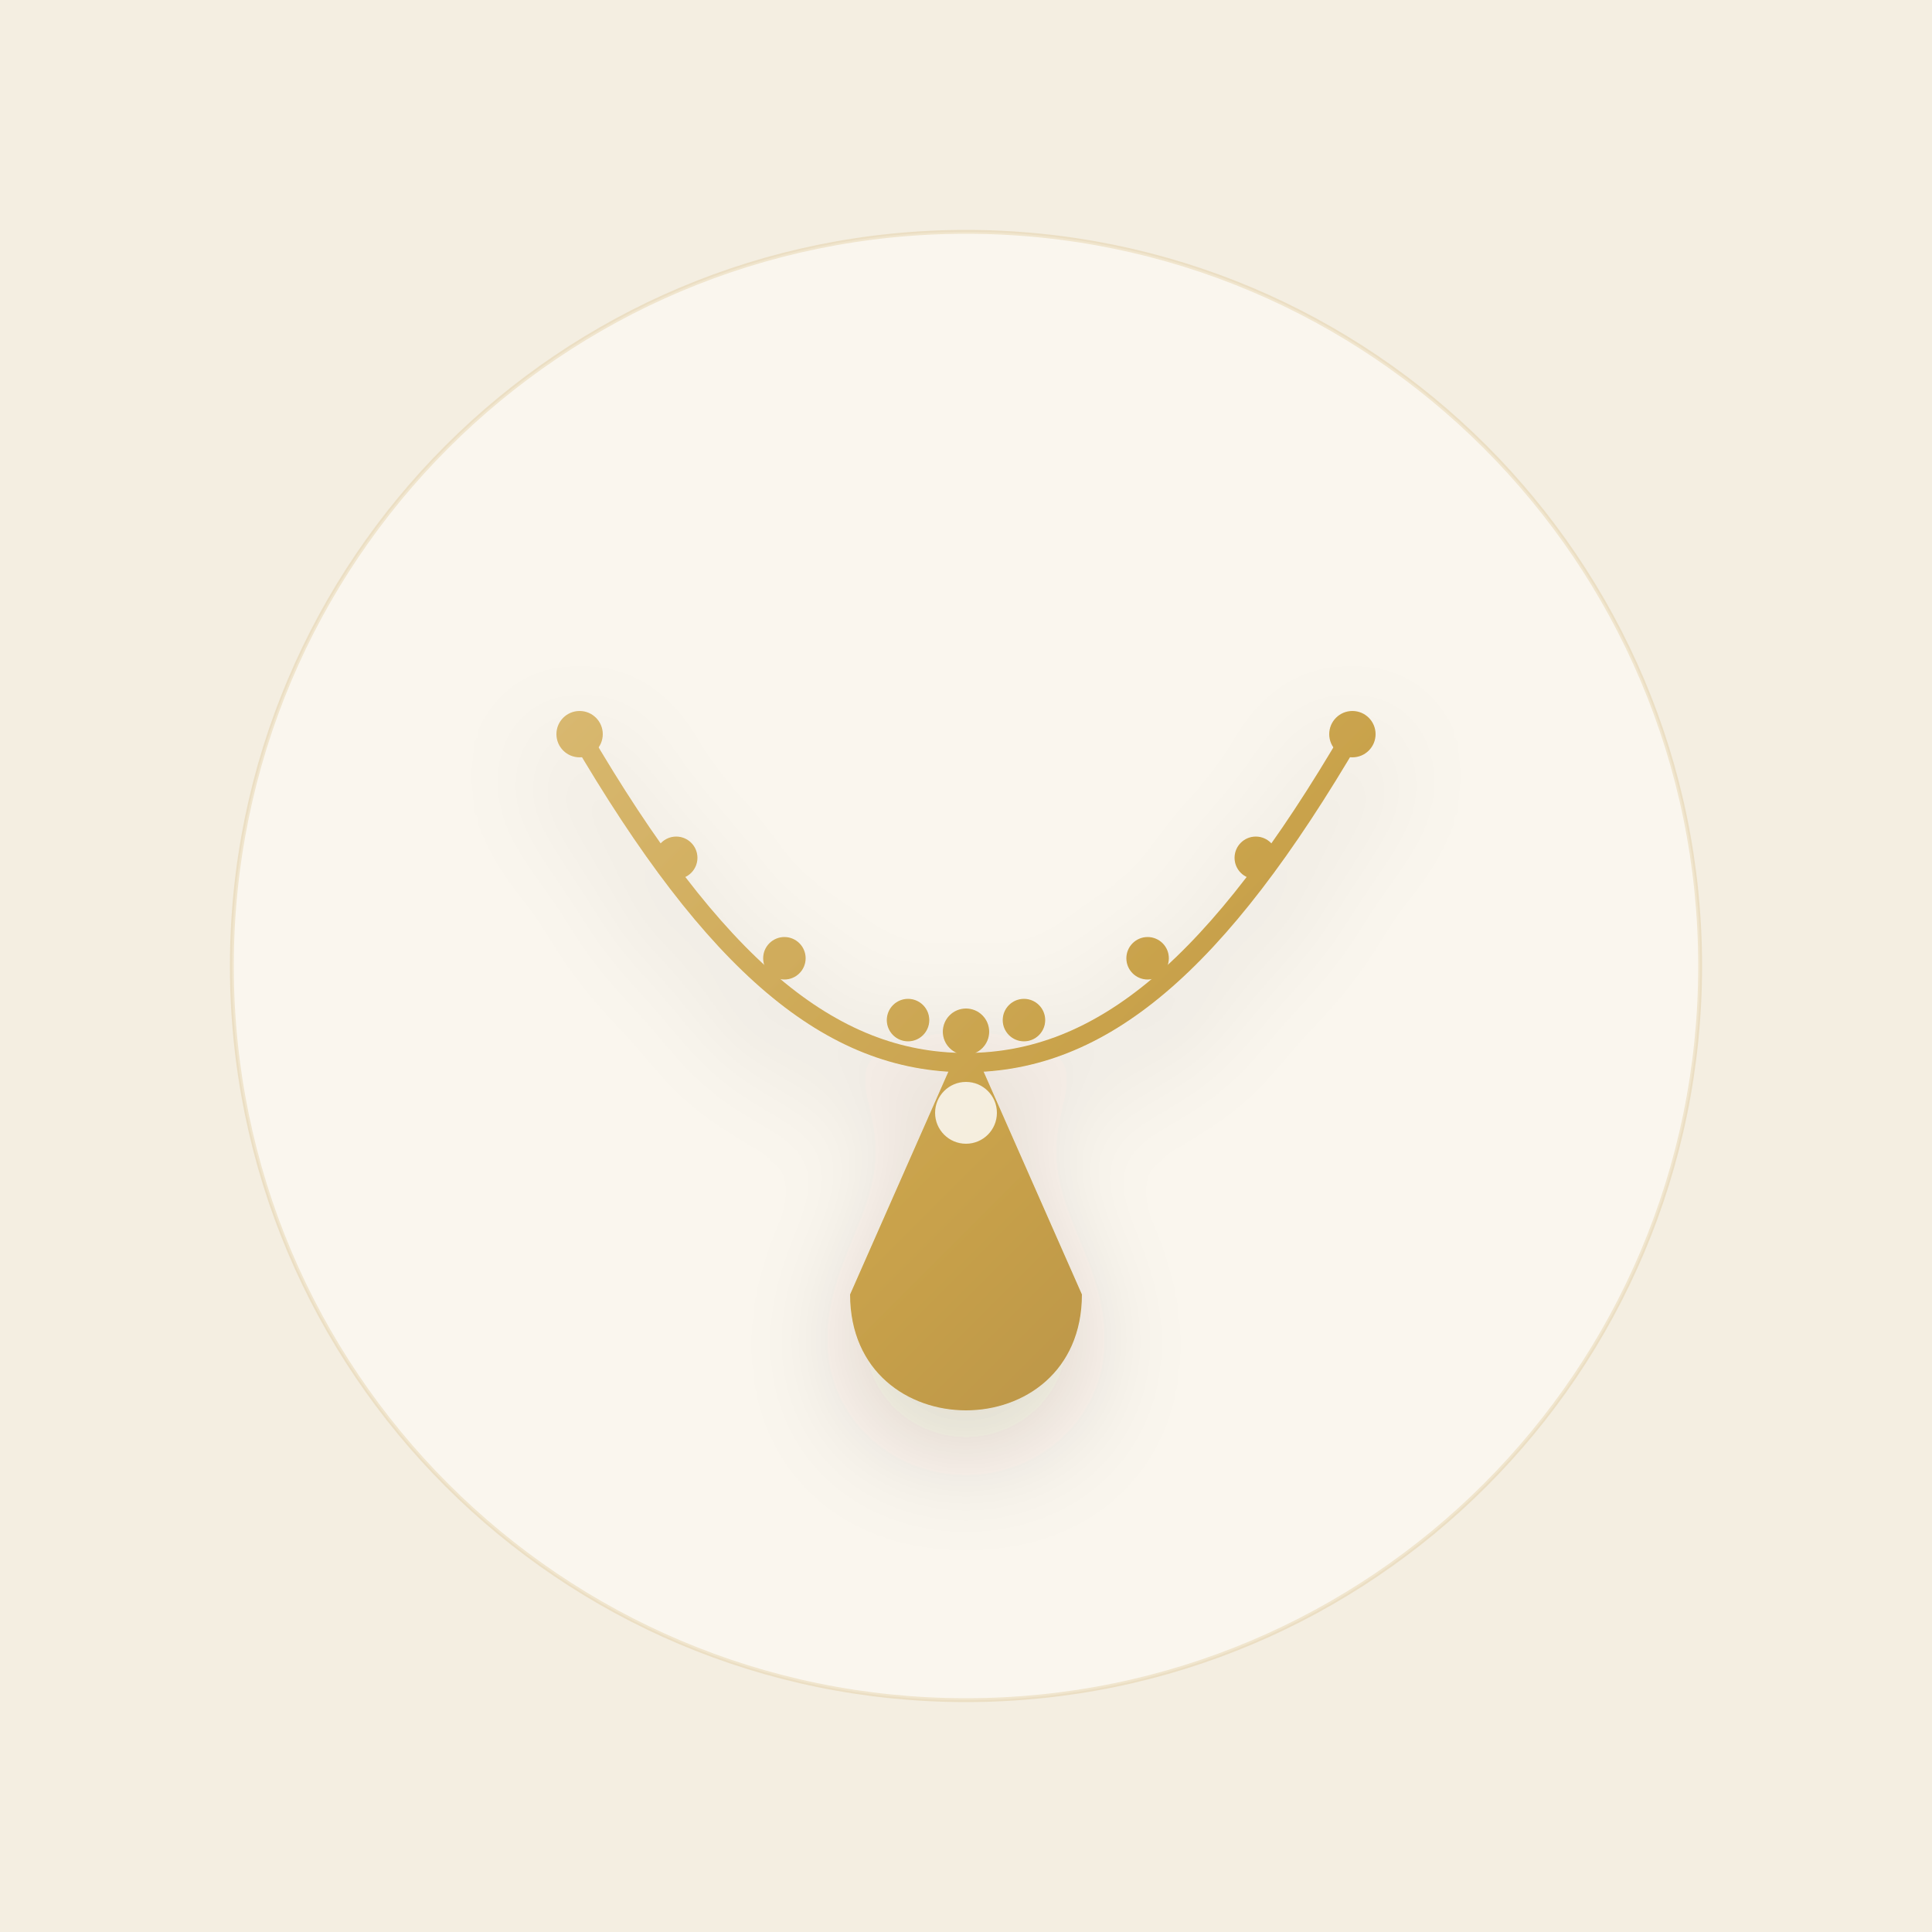
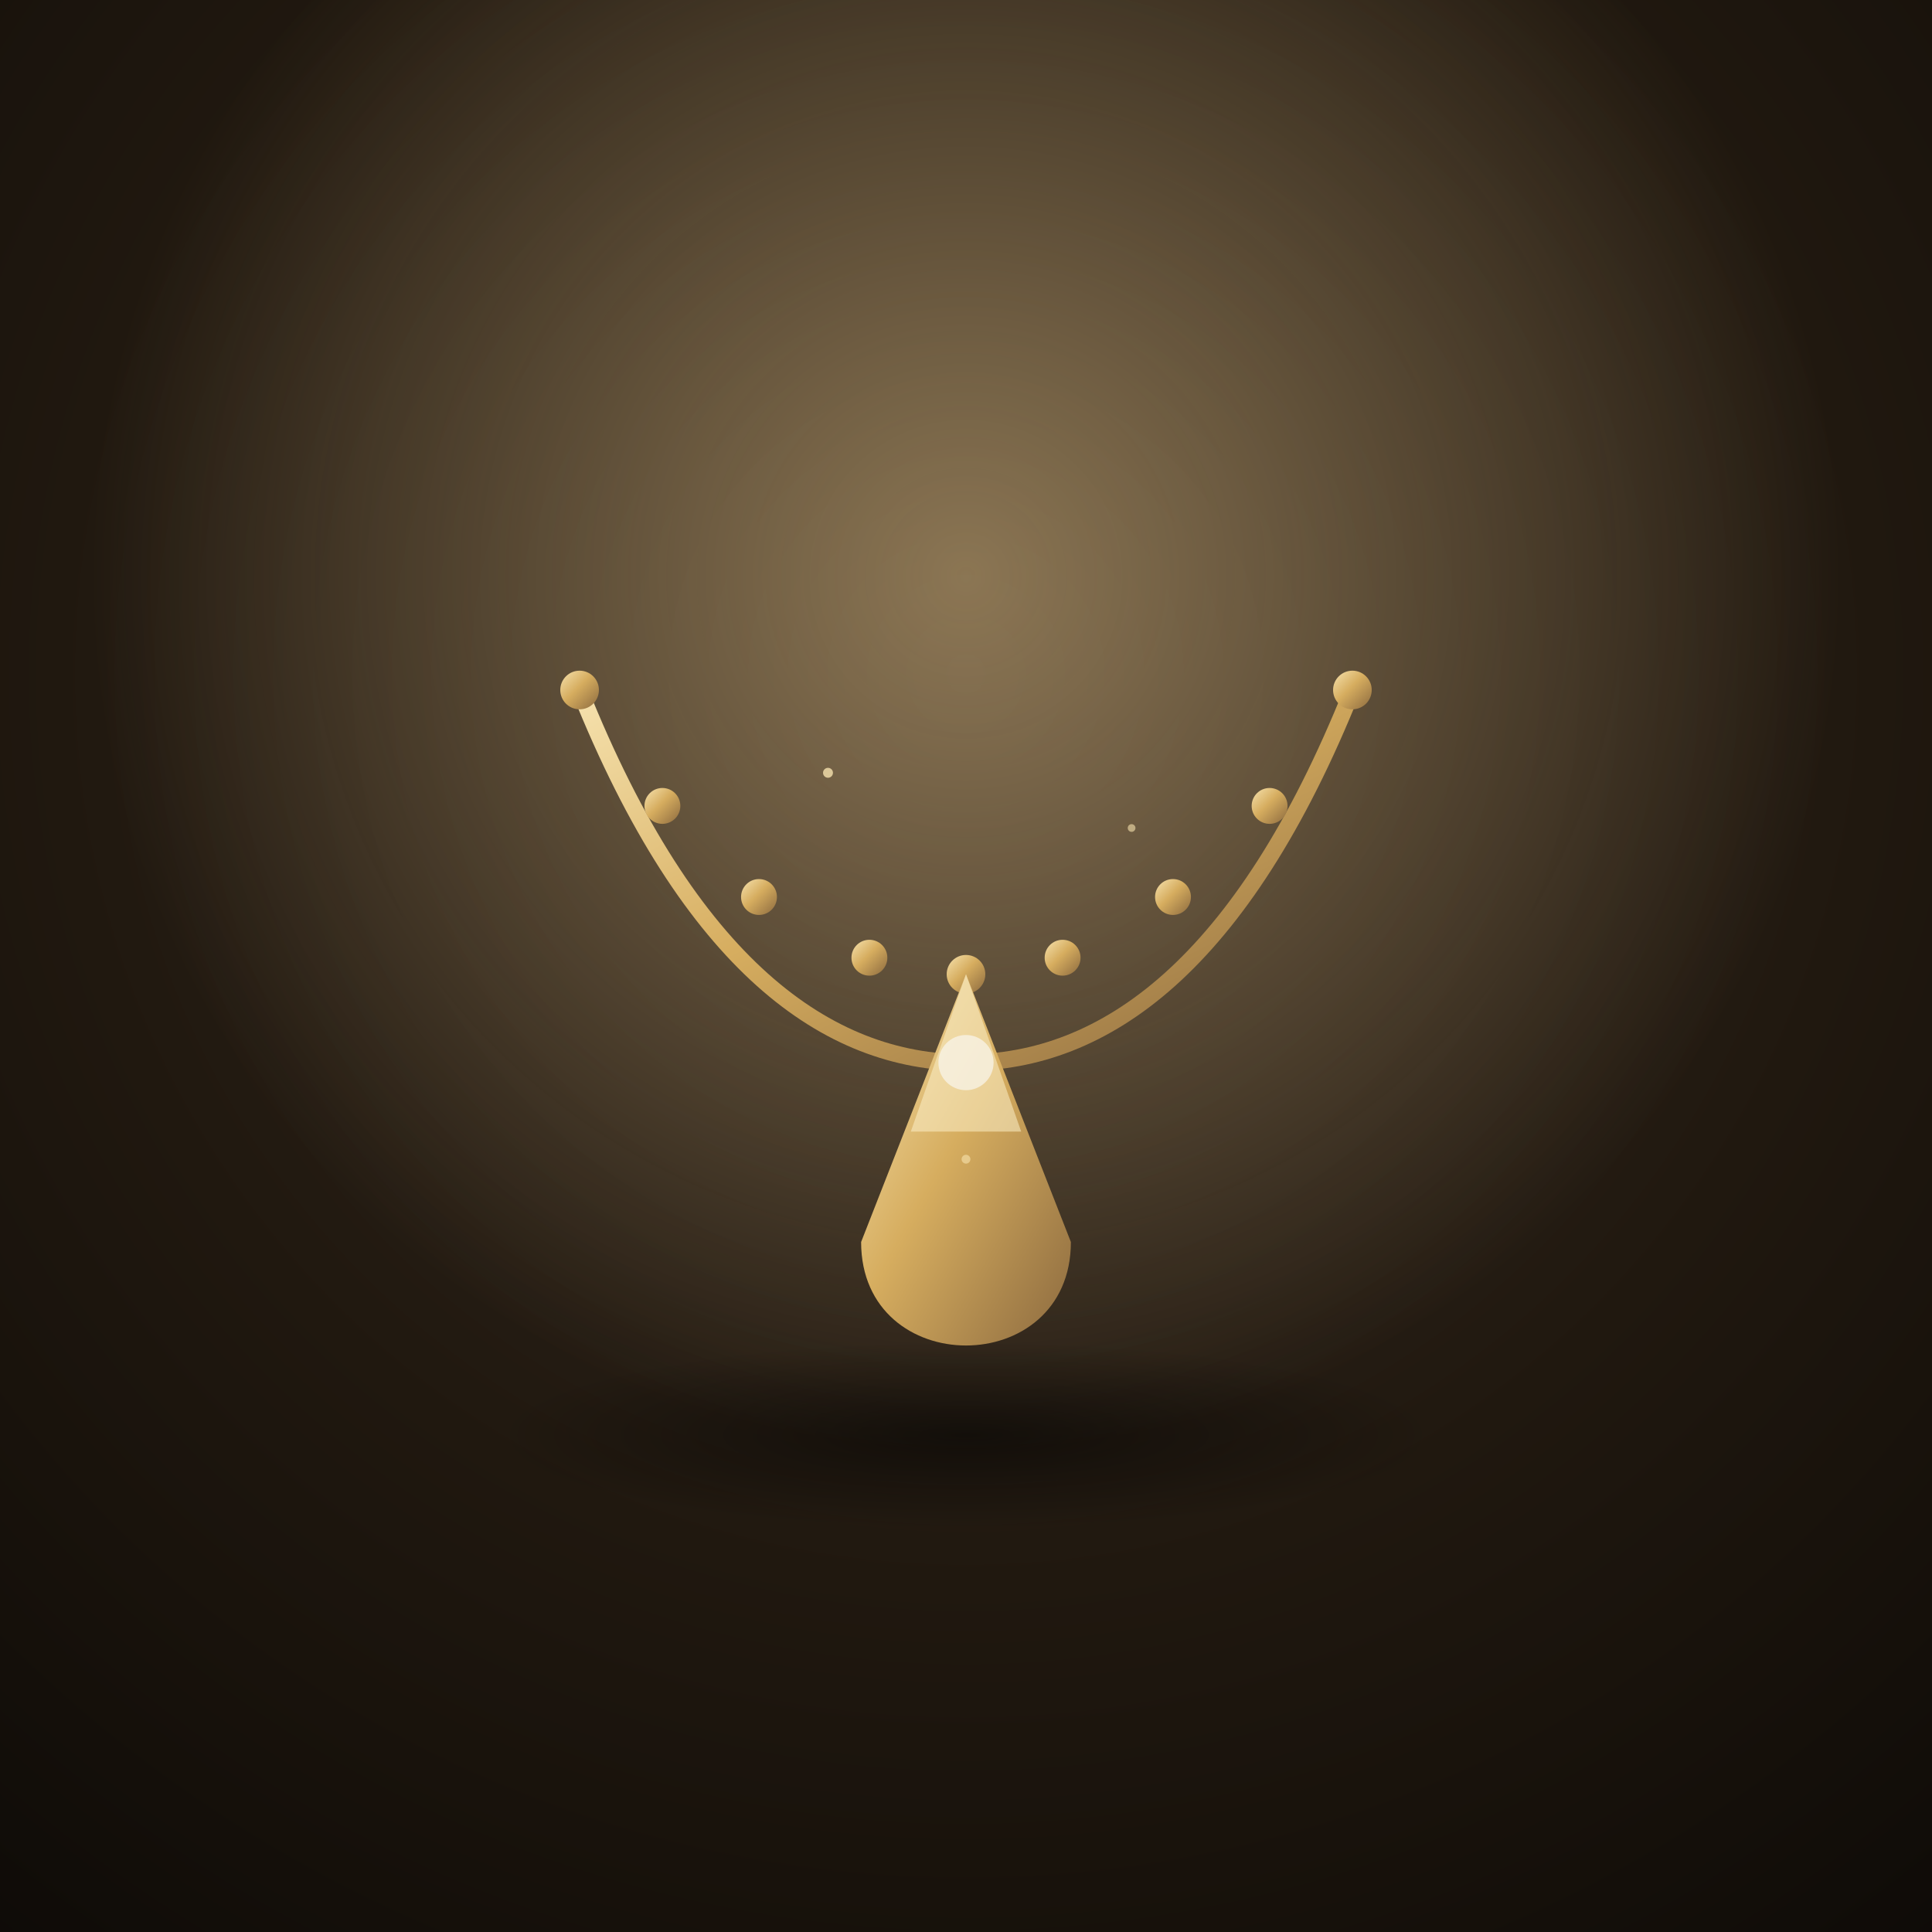
- <svg xmlns="http://www.w3.org/2000/svg" viewBox="0 0 500 500" role="img" aria-labelledby="t1">
+ <svg xmlns="http://www.w3.org/2000/svg" viewBox="0 0 700 700" role="img" aria-labelledby="t1">
  <defs>
-     <linearGradient id="g1" x1="0" y1="0" x2="500" y2="500" gradientUnits="userSpaceOnUse">
-       <stop offset="0" stop-color="#EFD9A6" />
-       <stop offset="0.55" stop-color="#C9A24B" />
+     <radialGradient id="bg1" cx="0.5" cy="0.35" r="0.85">
+       <stop offset="0" stop-color="#3a2f26" />
+       <stop offset="0.55" stop-color="#20180f" />
+       <stop offset="1" stop-color="#0d0a07" />
+     </radialGradient>
+     <radialGradient id="spot1" cx="0.5" cy="0.3" r="0.45">
+       <stop offset="0" stop-color="#f2cf8e" stop-opacity="0.45" />
+       <stop offset="1" stop-color="#f2cf8e" stop-opacity="0" />
+     </radialGradient>
+     <linearGradient id="g1" x1="0" y1="0" x2="1" y2="1">
+       <stop offset="0" stop-color="#F6E2AE" />
+       <stop offset="0.45" stop-color="#D6AD5F" />
      <stop offset="1" stop-color="#8C6A3F" />
    </linearGradient>
-     <filter id="s1" x="-40%" y="-40%" width="180%" height="180%">
-       <feDropShadow dx="0" dy="10" stdDeviation="14" flood-color="#3a2e1a" flood-opacity="0.16" />
-     </filter>
+     <radialGradient id="shadow1" cx="0.5" cy="0.5" r="0.5">
+       <stop offset="0" stop-color="#000" stop-opacity="0.5" />
+       <stop offset="1" stop-color="#000" stop-opacity="0" />
+     </radialGradient>
  </defs>
-   <rect width="500" height="500" fill="#F4EEE1" />
-   <circle cx="250" cy="250" r="190" fill="#FAF6EE" />
-   <circle cx="250" cy="250" r="190" fill="none" stroke="#C9A24B" stroke-opacity="0.2" />
-   <g filter="url(#s1)">
-     <path d="M150 190 C 185 250, 215 275, 250 275 C 285 275, 315 250, 350 190" fill="none" stroke="url(#g1)" stroke-width="5" stroke-linecap="round" />
-     <g fill="url(#g1)">
-       <circle cx="150" cy="190" r="6" />
-       <circle cx="175" cy="222" r="5.5" />
-       <circle cx="203" cy="248" r="5.5" />
-       <circle cx="235" cy="264" r="5.5" />
-       <circle cx="250" cy="267" r="6" />
-       <circle cx="265" cy="264" r="5.5" />
-       <circle cx="297" cy="248" r="5.5" />
-       <circle cx="325" cy="222" r="5.5" />
-       <circle cx="350" cy="190" r="6" />
-     </g>
-     <path d="M250 267 L 220 335 C 220 375, 280 375, 280 335 Z" fill="url(#g1)" />
-     <circle cx="250" cy="288" r="8" fill="#FAF6EE" fill-opacity="0.9" />
+   <rect width="700" height="700" fill="url(#bg1)" />
+   <rect width="700" height="700" fill="url(#spot1)" />
+   <ellipse cx="350" cy="520" rx="170" ry="34" fill="url(#shadow1)" />
+   <path d="M210 250 C 250 350, 300 385, 350 385 C 400 385, 450 350, 490 250" fill="none" stroke="url(#g1)" stroke-width="6" stroke-linecap="round" />
+   <g fill="url(#g1)">
+     <circle cx="210" cy="250" r="7" />
+     <circle cx="240" cy="292" r="6.5" />
+     <circle cx="275" cy="325" r="6.5" />
+     <circle cx="315" cy="347" r="6.5" />
+     <circle cx="350" cy="353" r="7" />
+     <circle cx="385" cy="347" r="6.5" />
+     <circle cx="425" cy="325" r="6.5" />
+     <circle cx="460" cy="292" r="6.5" />
+     <circle cx="490" cy="250" r="7" />
+   </g>
+   <path d="M350 353 L 312 450 C 312 500, 388 500, 388 450 Z" fill="url(#g1)" />
+   <path d="M350 353 L 330 410 L 370 410 Z" fill="#FCEFC7" opacity="0.55" />
+   <circle cx="350" cy="385" r="10" fill="#FAF6EE" opacity="0.7" />
+   <g fill="#F6E2AE">
+     <circle cx="300" cy="280" r="1.8" opacity="0.8" />
+     <circle cx="410" cy="300" r="1.4" opacity="0.6" />
+     <circle cx="350" cy="420" r="1.6" opacity="0.6" />
  </g>
</svg>
